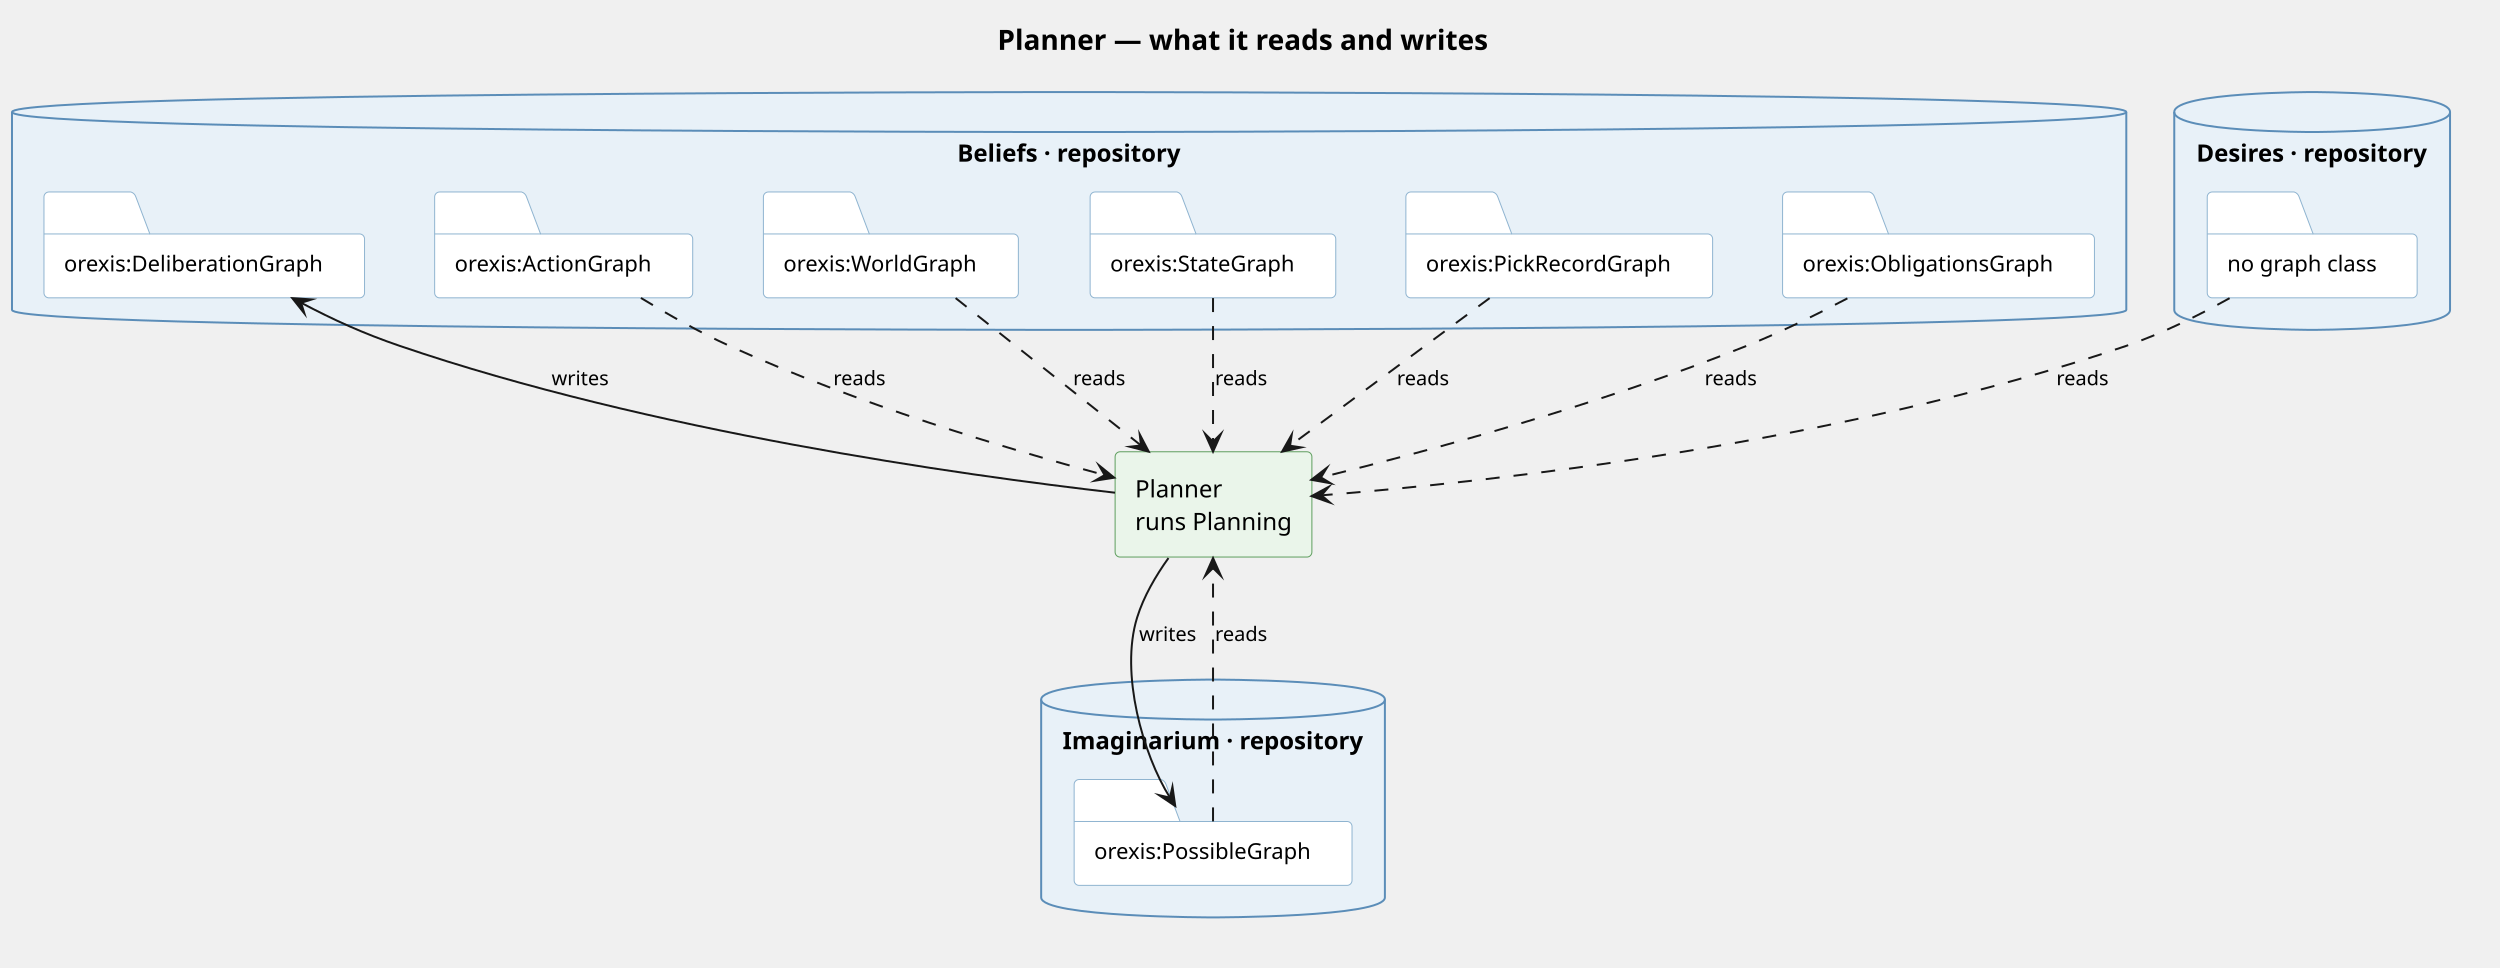
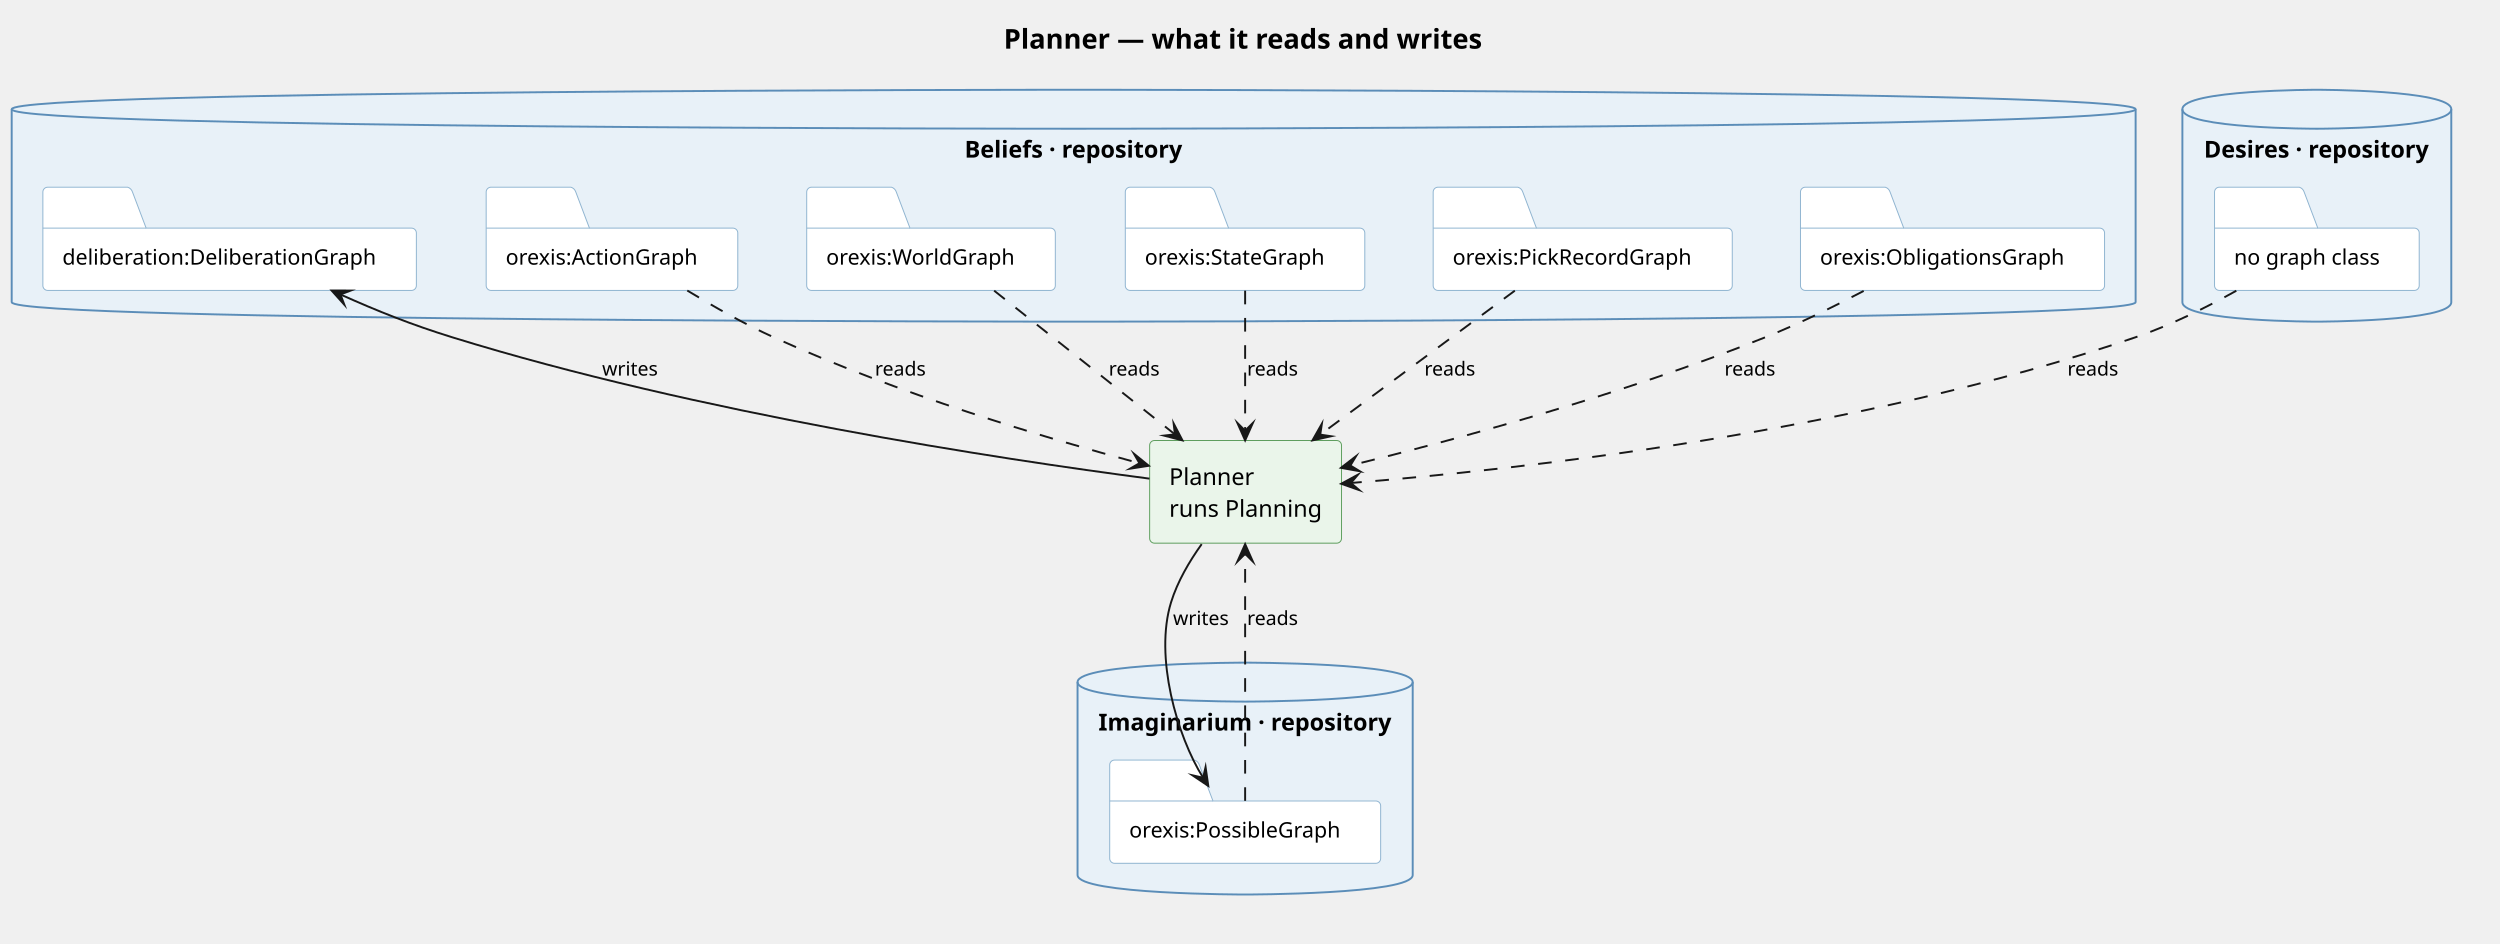
- <svg xmlns="http://www.w3.org/2000/svg" version="1.1" data-diagram-type="DESCRIPTION" style="width:1251px;height:484px;background:#FFFFFF;" width="1251px" height="484px" viewBox="0 0 1251 484" zoomAndPan="magnify" preserveAspectRatio="none" contentStyleType="text/css">
+ <svg xmlns="http://www.w3.org/2000/svg" version="1.1" data-diagram-type="DESCRIPTION" style="width:1283px;height:484px;background:#FFFFFF;" width="1283px" height="484px" viewBox="0 0 1283 484" zoomAndPan="magnify" preserveAspectRatio="none" contentStyleType="text/css">
  <defs />
  <g font-family="sans-serif" lengthAdjust="spacing">
    <g class="title" data-source-line="1">
-       <text x="499.108" y="24.966" fill="#000" font-size="14" textLength="245.783" font-weight="700">Planner — what it reads and writes</text>
+       <text x="515.108" y="24.966" fill="#000" font-size="14" textLength="245.783" font-weight="700">Planner — what it reads and writes</text>
    </g>
    <g class="cluster" data-qualified-name="BEL" id="ent0001" data-source-line="23">
-       <path d="M6,56.068 C6,46.068 535,46.068 535,46.068 C535,46.068 1064,46.068 1064,56.068 L1064,155.068 C1064,165.068 535,165.068 535,165.068 C535,165.068 6,165.068 6,155.068 L6,56.068" style="stroke:#5B8DB8;stroke-width:1;" fill="#E8F1F8" />
-       <path d="M6,56.068 C6,66.068 535,66.068 535,66.068 C535,66.068 1064,66.068 1064,56.068" style="stroke:#5B8DB8;stroke-width:1;" fill="none" />
-       <text x="479.032" y="80.896" fill="#000" font-size="12" textLength="111.937" font-weight="700">Beliefs · repository</text>
+       <path d="M6,56.068 C6,46.068 551,46.068 551,46.068 C551,46.068 1096,46.068 1096,56.068 L1096,155.068 C1096,165.068 551,165.068 551,165.068 C551,165.068 6,165.068 6,155.068 L6,56.068" style="stroke:#5B8DB8;stroke-width:1;" fill="#E8F1F8" />
+       <path d="M6,56.068 C6,66.068 551,66.068 551,66.068 C551,66.068 1096,66.068 1096,56.068" style="stroke:#5B8DB8;stroke-width:1;" fill="none" />
+       <text x="495.032" y="80.896" fill="#000" font-size="12" textLength="111.937" font-weight="700">Beliefs · repository</text>
    </g>
    <g class="cluster" data-qualified-name="DES" id="ent0008" data-source-line="32">
-       <path d="M1088,56.068 C1088,46.068 1157,46.068 1157,46.068 C1157,46.068 1226,46.068 1226,56.068 L1226,155.068 C1226,165.068 1157,165.068 1157,165.068 C1157,165.068 1088,165.068 1088,155.068 L1088,56.068" style="stroke:#5B8DB8;stroke-width:1;" fill="#E8F1F8" />
-       <path d="M1088,56.068 C1088,66.068 1157,66.068 1157,66.068 C1157,66.068 1226,66.068 1226,56.068" style="stroke:#5B8DB8;stroke-width:1;" fill="none" />
-       <text x="1099.07" y="80.896" fill="#000" font-size="12" textLength="115.861" font-weight="700">Desires · repository</text>
+       <path d="M1120,56.068 C1120,46.068 1189,46.068 1189,46.068 C1189,46.068 1258,46.068 1258,56.068 L1258,155.068 C1258,165.068 1189,165.068 1189,165.068 C1189,165.068 1120,165.068 1120,155.068 L1120,56.068" style="stroke:#5B8DB8;stroke-width:1;" fill="#E8F1F8" />
+       <path d="M1120,56.068 C1120,66.068 1189,66.068 1189,66.068 C1189,66.068 1258,66.068 1258,56.068" style="stroke:#5B8DB8;stroke-width:1;" fill="none" />
+       <text x="1131.07" y="80.896" fill="#000" font-size="12" textLength="115.861" font-weight="700">Desires · repository</text>
    </g>
    <g class="cluster" data-qualified-name="IMG" id="ent0010" data-source-line="36">
-       <path d="M521,350.068 C521,340.068 607,340.068 607,340.068 C607,340.068 693,340.068 693,350.068 L693,449.068 C693,459.068 607,459.068 607,459.068 C607,459.068 521,459.068 521,449.068 L521,350.068" style="stroke:#5B8DB8;stroke-width:1;" fill="#E8F1F8" />
-       <path d="M521,350.068 C521,360.068 607,360.068 607,360.068 C607,360.068 693,360.068 693,350.068" style="stroke:#5B8DB8;stroke-width:1;" fill="none" />
-       <text x="531.687" y="374.896" fill="#000" font-size="12" textLength="150.625" font-weight="700">Imaginarium · repository</text>
+       <path d="M553,350.068 C553,340.068 639,340.068 639,340.068 C639,340.068 725,340.068 725,350.068 L725,449.068 C725,459.068 639,459.068 639,459.068 C639,459.068 553,459.068 553,449.068 L553,350.068" style="stroke:#5B8DB8;stroke-width:1;" fill="#E8F1F8" />
+       <path d="M553,350.068 C553,360.068 639,360.068 639,360.068 C639,360.068 725,360.068 725,350.068" style="stroke:#5B8DB8;stroke-width:1;" fill="none" />
+       <text x="563.687" y="374.896" fill="#000" font-size="12" textLength="150.625" font-weight="700">Imaginarium · repository</text>
    </g>
    <g class="entity" data-qualified-name="BEL.A" id="ent0002" data-source-line="24">
-       <path d="M220,96.068 L261,96.068 A3.75,3.75 0 0 1 263.5,98.568 L270.5,117.068 L344.131,117.068 A2.5,2.5 0 0 1 346.631,119.568 L346.631,146.55 A2.5,2.5 0 0 1 344.131,149.05 L220,149.05 A2.5,2.5 0 0 1 217.5,146.55 L217.5,98.568 A2.5,2.5 0 0 1 220,96.068" style="stroke:#8FB4D0;stroke-width:0.5;" fill="#FFF" />
-       <line x1="217.5" y1="117.068" x2="270.5" y2="117.068" style="stroke:#8FB4D0;stroke-width:0.5;" />
-       <text x="227.5" y="135.827" fill="#000" font-size="11" textLength="99.131">orexis:ActionGraph</text>
+       <path d="M252,96.068 L293,96.068 A3.75,3.75 0 0 1 295.5,98.568 L302.5,117.068 L376.131,117.068 A2.5,2.5 0 0 1 378.631,119.568 L378.631,146.55 A2.5,2.5 0 0 1 376.131,149.05 L252,149.05 A2.5,2.5 0 0 1 249.5,146.55 L249.5,98.568 A2.5,2.5 0 0 1 252,96.068" style="stroke:#8FB4D0;stroke-width:0.5;" fill="#FFF" />
+       <line x1="249.5" y1="117.068" x2="302.5" y2="117.068" style="stroke:#8FB4D0;stroke-width:0.5;" />
+       <text x="259.5" y="135.827" fill="#000" font-size="11" textLength="99.131">orexis:ActionGraph</text>
    </g>
    <g class="entity" data-qualified-name="BEL.W" id="ent0003" data-source-line="25">
-       <path d="M384.5,96.068 L425.5,96.068 A3.75,3.75 0 0 1 428,98.568 L435,117.068 L507.091,117.068 A2.5,2.5 0 0 1 509.591,119.568 L509.591,146.55 A2.5,2.5 0 0 1 507.091,149.05 L384.5,149.05 A2.5,2.5 0 0 1 382,146.55 L382,98.568 A2.5,2.5 0 0 1 384.5,96.068" style="stroke:#8FB4D0;stroke-width:0.5;" fill="#FFF" />
-       <line x1="382" y1="117.068" x2="435" y2="117.068" style="stroke:#8FB4D0;stroke-width:0.5;" />
-       <text x="392" y="135.827" fill="#000" font-size="11" textLength="97.591">orexis:WorldGraph</text>
+       <path d="M416.5,96.068 L457.5,96.068 A3.75,3.75 0 0 1 460,98.568 L467,117.068 L539.091,117.068 A2.5,2.5 0 0 1 541.591,119.568 L541.591,146.55 A2.5,2.5 0 0 1 539.091,149.05 L416.5,149.05 A2.5,2.5 0 0 1 414,146.55 L414,98.568 A2.5,2.5 0 0 1 416.5,96.068" style="stroke:#8FB4D0;stroke-width:0.5;" fill="#FFF" />
+       <line x1="414" y1="117.068" x2="467" y2="117.068" style="stroke:#8FB4D0;stroke-width:0.5;" />
+       <text x="424" y="135.827" fill="#000" font-size="11" textLength="97.591">orexis:WorldGraph</text>
    </g>
    <g class="entity" data-qualified-name="BEL.S" id="ent0004" data-source-line="26">
-       <path d="M548,96.068 L589,96.068 A3.75,3.75 0 0 1 591.5,98.568 L598.5,117.068 L665.916,117.068 A2.5,2.5 0 0 1 668.416,119.568 L668.416,146.55 A2.5,2.5 0 0 1 665.916,149.05 L548,149.05 A2.5,2.5 0 0 1 545.5,146.55 L545.5,98.568 A2.5,2.5 0 0 1 548,96.068" style="stroke:#8FB4D0;stroke-width:0.5;" fill="#FFF" />
-       <line x1="545.5" y1="117.068" x2="598.5" y2="117.068" style="stroke:#8FB4D0;stroke-width:0.5;" />
-       <text x="555.5" y="135.827" fill="#000" font-size="11" textLength="92.916">orexis:StateGraph</text>
+       <path d="M580,96.068 L621,96.068 A3.75,3.75 0 0 1 623.5,98.568 L630.5,117.068 L697.916,117.068 A2.5,2.5 0 0 1 700.416,119.568 L700.416,146.55 A2.5,2.5 0 0 1 697.916,149.05 L580,149.05 A2.5,2.5 0 0 1 577.5,146.55 L577.5,98.568 A2.5,2.5 0 0 1 580,96.068" style="stroke:#8FB4D0;stroke-width:0.5;" fill="#FFF" />
+       <line x1="577.5" y1="117.068" x2="630.5" y2="117.068" style="stroke:#8FB4D0;stroke-width:0.5;" />
+       <text x="587.5" y="135.827" fill="#000" font-size="11" textLength="92.916">orexis:StateGraph</text>
    </g>
    <g class="entity" data-qualified-name="BEL.P" id="ent0005" data-source-line="27">
-       <path d="M706,96.068 L747,96.068 A3.75,3.75 0 0 1 749.5,98.568 L756.5,117.068 L854.496,117.068 A2.5,2.5 0 0 1 856.996,119.568 L856.996,146.55 A2.5,2.5 0 0 1 854.496,149.05 L706,149.05 A2.5,2.5 0 0 1 703.5,146.55 L703.5,98.568 A2.5,2.5 0 0 1 706,96.068" style="stroke:#8FB4D0;stroke-width:0.5;" fill="#FFF" />
-       <line x1="703.5" y1="117.068" x2="756.5" y2="117.068" style="stroke:#8FB4D0;stroke-width:0.5;" />
-       <text x="713.5" y="135.827" fill="#000" font-size="11" textLength="123.496">orexis:PickRecordGraph</text>
+       <path d="M738,96.068 L779,96.068 A3.75,3.75 0 0 1 781.5,98.568 L788.5,117.068 L886.496,117.068 A2.5,2.5 0 0 1 888.996,119.568 L888.996,146.55 A2.5,2.5 0 0 1 886.496,149.05 L738,149.05 A2.5,2.5 0 0 1 735.5,146.55 L735.5,98.568 A2.5,2.5 0 0 1 738,96.068" style="stroke:#8FB4D0;stroke-width:0.5;" fill="#FFF" />
+       <line x1="735.5" y1="117.068" x2="788.5" y2="117.068" style="stroke:#8FB4D0;stroke-width:0.5;" />
+       <text x="745.5" y="135.827" fill="#000" font-size="11" textLength="123.496">orexis:PickRecordGraph</text>
    </g>
    <g class="entity" data-qualified-name="BEL.O" id="ent0006" data-source-line="28">
-       <path d="M894.5,96.068 L935.5,96.068 A3.75,3.75 0 0 1 938,98.568 L945,117.068 L1045.559,117.068 A2.5,2.5 0 0 1 1048.059,119.568 L1048.059,146.55 A2.5,2.5 0 0 1 1045.559,149.05 L894.5,149.05 A2.5,2.5 0 0 1 892,146.55 L892,98.568 A2.5,2.5 0 0 1 894.5,96.068" style="stroke:#8FB4D0;stroke-width:0.5;" fill="#FFF" />
-       <line x1="892" y1="117.068" x2="945" y2="117.068" style="stroke:#8FB4D0;stroke-width:0.5;" />
-       <text x="902" y="135.827" fill="#000" font-size="11" textLength="126.059">orexis:ObligationsGraph</text>
+       <path d="M926.5,96.068 L967.5,96.068 A3.75,3.75 0 0 1 970,98.568 L977,117.068 L1077.559,117.068 A2.5,2.5 0 0 1 1080.059,119.568 L1080.059,146.55 A2.5,2.5 0 0 1 1077.559,149.05 L926.5,149.05 A2.5,2.5 0 0 1 924,146.55 L924,98.568 A2.5,2.5 0 0 1 926.5,96.068" style="stroke:#8FB4D0;stroke-width:0.5;" fill="#FFF" />
+       <line x1="924" y1="117.068" x2="977" y2="117.068" style="stroke:#8FB4D0;stroke-width:0.5;" />
+       <text x="934" y="135.827" fill="#000" font-size="11" textLength="126.059">orexis:ObligationsGraph</text>
    </g>
    <g class="entity" data-qualified-name="BEL.D" id="ent0007" data-source-line="29">
-       <path d="M24.5,96.068 L65.5,96.068 A3.75,3.75 0 0 1 68,98.568 L75,117.068 L179.915,117.068 A2.5,2.5 0 0 1 182.415,119.568 L182.415,146.55 A2.5,2.5 0 0 1 179.915,149.05 L24.5,149.05 A2.5,2.5 0 0 1 22,146.55 L22,98.568 A2.5,2.5 0 0 1 24.5,96.068" style="stroke:#8FB4D0;stroke-width:0.5;" fill="#FFF" />
+       <path d="M24.5,96.068 L65.5,96.068 A3.75,3.75 0 0 1 68,98.568 L75,117.068 L211.177,117.068 A2.5,2.5 0 0 1 213.677,119.568 L213.677,146.55 A2.5,2.5 0 0 1 211.177,149.05 L24.5,149.05 A2.5,2.5 0 0 1 22,146.55 L22,98.568 A2.5,2.5 0 0 1 24.5,96.068" style="stroke:#8FB4D0;stroke-width:0.5;" fill="#FFF" />
      <line x1="22" y1="117.068" x2="75" y2="117.068" style="stroke:#8FB4D0;stroke-width:0.5;" />
-       <text x="32" y="135.827" fill="#000" font-size="11" textLength="130.415">orexis:DeliberationGraph</text>
+       <text x="32" y="135.827" fill="#000" font-size="11" textLength="161.677">deliberation:DeliberationGraph</text>
    </g>
    <g class="entity" data-qualified-name="DES.X" id="ent0009" data-source-line="33">
-       <path d="M1107,96.068 L1148,96.068 A3.75,3.75 0 0 1 1150.5,98.568 L1157.5,117.068 L1207.041,117.068 A2.5,2.5 0 0 1 1209.541,119.568 L1209.541,146.55 A2.5,2.5 0 0 1 1207.041,149.05 L1107,149.05 A2.5,2.5 0 0 1 1104.5,146.55 L1104.5,98.568 A2.5,2.5 0 0 1 1107,96.068" style="stroke:#8FB4D0;stroke-width:0.5;" fill="#FFF" />
-       <line x1="1104.5" y1="117.068" x2="1157.5" y2="117.068" style="stroke:#8FB4D0;stroke-width:0.5;" />
-       <text x="1114.5" y="135.827" fill="#000" font-size="11" textLength="75.041">no graph class</text>
+       <path d="M1139,96.068 L1180,96.068 A3.75,3.75 0 0 1 1182.5,98.568 L1189.5,117.068 L1239.041,117.068 A2.5,2.5 0 0 1 1241.541,119.568 L1241.541,146.55 A2.5,2.5 0 0 1 1239.041,149.05 L1139,149.05 A2.5,2.5 0 0 1 1136.5,146.55 L1136.5,98.568 A2.5,2.5 0 0 1 1139,96.068" style="stroke:#8FB4D0;stroke-width:0.5;" fill="#FFF" />
+       <line x1="1136.5" y1="117.068" x2="1189.5" y2="117.068" style="stroke:#8FB4D0;stroke-width:0.5;" />
+       <text x="1146.5" y="135.827" fill="#000" font-size="11" textLength="75.041">no graph class</text>
    </g>
    <g class="entity" data-qualified-name="IMG.V" id="ent0011" data-source-line="37">
-       <path d="M540,390.068 L581,390.068 A3.75,3.75 0 0 1 583.5,392.568 L590.5,411.068 L674.053,411.068 A2.5,2.5 0 0 1 676.553,413.568 L676.553,440.55 A2.5,2.5 0 0 1 674.053,443.05 L540,443.05 A2.5,2.5 0 0 1 537.5,440.55 L537.5,392.568 A2.5,2.5 0 0 1 540,390.068" style="stroke:#8FB4D0;stroke-width:0.5;" fill="#FFF" />
-       <line x1="537.5" y1="411.068" x2="590.5" y2="411.068" style="stroke:#8FB4D0;stroke-width:0.5;" />
-       <text x="547.5" y="429.827" fill="#000" font-size="11" textLength="109.053">orexis:PossibleGraph</text>
+       <path d="M572,390.068 L613,390.068 A3.75,3.75 0 0 1 615.5,392.568 L622.5,411.068 L706.053,411.068 A2.5,2.5 0 0 1 708.553,413.568 L708.553,440.55 A2.5,2.5 0 0 1 706.053,443.05 L572,443.05 A2.5,2.5 0 0 1 569.5,440.55 L569.5,392.568 A2.5,2.5 0 0 1 572,390.068" style="stroke:#8FB4D0;stroke-width:0.5;" fill="#FFF" />
+       <line x1="569.5" y1="411.068" x2="622.5" y2="411.068" style="stroke:#8FB4D0;stroke-width:0.5;" />
+       <text x="579.5" y="429.827" fill="#000" font-size="11" textLength="109.053">orexis:PossibleGraph</text>
    </g>
    <g class="entity" data-qualified-name="PL" id="ent0012" data-source-line="40">
-       <rect x="558" y="226.068" width="98.469" height="52.688" fill="#EAF5EA" style="stroke:#5E9E5E;stroke-width:0.5;" rx="2.5" ry="2.5" />
-       <text x="568" y="248.896" fill="#000" font-size="12" textLength="43.644">Planner</text>
-       <text x="568" y="265.24" fill="#000" font-size="12" textLength="78.469">runs Planning</text>
+       <rect x="590" y="226.068" width="98.469" height="52.688" fill="#EAF5EA" style="stroke:#5E9E5E;stroke-width:0.5;" rx="2.5" ry="2.5" />
+       <text x="600" y="248.896" fill="#000" font-size="12" textLength="43.644">Planner</text>
+       <text x="600" y="265.24" fill="#000" font-size="12" textLength="78.469">runs Planning</text>
    </g>
    <g class="link" data-entity-1="ent0002" data-entity-2="ent0012" id="lnk13" data-source-line="43" data-link-type="dependency">
-       <path d="M320.71,149.098 C334.35,157.428 350.03,166.278 365,173.068 C429.36,202.248 502.972,224.316 552.752,237.736" style="stroke:#181818;stroke-width:1;stroke-dasharray:7,7;" fill="none" id="A-to-PL" />
-       <polygon points="557.58,239.038,549.931,232.833,552.752,237.736,547.849,240.557,557.58,239.038" fill="#181818" style="stroke:#181818;stroke-width:1;stroke-linejoin:miter;stroke-miterlimit:10;" />
-       <text x="417" y="192.758" fill="#000" font-size="10" textLength="26.32">reads</text>
+       <path d="M352.71,149.098 C366.35,157.428 382.03,166.278 397,173.068 C461.36,202.248 534.972,224.316 584.752,237.736" style="stroke:#181818;stroke-width:1;stroke-dasharray:7,7;" fill="none" id="A-to-PL" />
+       <polygon points="589.58,239.038,581.931,232.833,584.752,237.736,579.849,240.557,589.58,239.038" fill="#181818" style="stroke:#181818;stroke-width:1;stroke-linejoin:miter;stroke-miterlimit:10;" />
+       <text x="449" y="192.758" fill="#000" font-size="10" textLength="26.32">reads</text>
    </g>
    <g class="link" data-entity-1="ent0003" data-entity-2="ent0012" id="lnk14" data-source-line="44" data-link-type="dependency">
-       <path d="M478.19,149.168 C506.27,171.488 542.886,200.596 570.946,222.906" style="stroke:#181818;stroke-width:1;stroke-dasharray:7,7;" fill="none" id="W-to-PL" />
-       <polygon points="574.86,226.018,570.305,217.286,570.946,222.906,565.326,223.548,574.86,226.018" fill="#181818" style="stroke:#181818;stroke-width:1;stroke-linejoin:miter;stroke-miterlimit:10;" />
-       <text x="537" y="192.758" fill="#000" font-size="10" textLength="26.32">reads</text>
+       <path d="M510.19,149.168 C538.27,171.488 574.886,200.596 602.946,222.906" style="stroke:#181818;stroke-width:1;stroke-dasharray:7,7;" fill="none" id="W-to-PL" />
+       <polygon points="606.86,226.018,602.305,217.286,602.946,222.906,597.326,223.548,606.86,226.018" fill="#181818" style="stroke:#181818;stroke-width:1;stroke-linejoin:miter;stroke-miterlimit:10;" />
+       <text x="569" y="192.758" fill="#000" font-size="10" textLength="26.32">reads</text>
    </g>
    <g class="link" data-entity-1="ent0004" data-entity-2="ent0012" id="lnk15" data-source-line="45" data-link-type="dependency">
-       <path d="M607,149.168 C607,171.488 607,198.708 607,221.018" style="stroke:#181818;stroke-width:1;stroke-dasharray:7,7;" fill="none" id="S-to-PL" />
-       <polygon points="607,226.018,611,217.018,607,221.018,603,217.018,607,226.018" fill="#181818" style="stroke:#181818;stroke-width:1;stroke-linejoin:miter;stroke-miterlimit:10;" />
-       <text x="608" y="192.758" fill="#000" font-size="10" textLength="26.32">reads</text>
+       <path d="M639,149.168 C639,171.488 639,198.708 639,221.018" style="stroke:#181818;stroke-width:1;stroke-dasharray:7,7;" fill="none" id="S-to-PL" />
+       <polygon points="639,226.018,643,217.018,639,221.018,635,217.018,639,226.018" fill="#181818" style="stroke:#181818;stroke-width:1;stroke-linejoin:miter;stroke-miterlimit:10;" />
+       <text x="640" y="192.758" fill="#000" font-size="10" textLength="26.32">reads</text>
    </g>
    <g class="link" data-entity-1="ent0005" data-entity-2="ent0012" id="lnk16" data-source-line="46" data-link-type="dependency">
-       <path d="M745.41,149.168 C715.23,171.488 675.71,200.734 645.55,223.044" style="stroke:#181818;stroke-width:1;stroke-dasharray:7,7;" fill="none" id="P-to-PL" />
-       <polygon points="641.53,226.018,651.144,223.881,645.55,223.044,646.387,217.45,641.53,226.018" fill="#181818" style="stroke:#181818;stroke-width:1;stroke-linejoin:miter;stroke-miterlimit:10;" />
-       <text x="699" y="192.758" fill="#000" font-size="10" textLength="26.32">reads</text>
+       <path d="M777.41,149.168 C747.23,171.488 707.71,200.734 677.55,223.044" style="stroke:#181818;stroke-width:1;stroke-dasharray:7,7;" fill="none" id="P-to-PL" />
+       <polygon points="673.53,226.018,683.144,223.881,677.55,223.044,678.387,217.45,673.53,226.018" fill="#181818" style="stroke:#181818;stroke-width:1;stroke-linejoin:miter;stroke-miterlimit:10;" />
+       <text x="731" y="192.758" fill="#000" font-size="10" textLength="26.32">reads</text>
    </g>
    <g class="link" data-entity-1="ent0006" data-entity-2="ent0012" id="lnk17" data-source-line="47" data-link-type="dependency">
-       <path d="M924.44,149.308 C908.76,157.558 890.88,166.308 874,173.068 C800,202.718 715.326,225.565 661.026,238.905" style="stroke:#181818;stroke-width:1;stroke-dasharray:7,7;" fill="none" id="O-to-PL" />
-       <polygon points="656.17,240.098,665.864,241.835,661.026,238.905,663.956,234.066,656.17,240.098" fill="#181818" style="stroke:#181818;stroke-width:1;stroke-linejoin:miter;stroke-miterlimit:10;" />
-       <text x="853" y="192.758" fill="#000" font-size="10" textLength="26.32">reads</text>
+       <path d="M956.44,149.308 C940.76,157.558 922.88,166.308 906,173.068 C832,202.718 747.326,225.565 693.026,238.905" style="stroke:#181818;stroke-width:1;stroke-dasharray:7,7;" fill="none" id="O-to-PL" />
+       <polygon points="688.17,240.098,697.864,241.835,693.026,238.905,695.956,234.066,688.17,240.098" fill="#181818" style="stroke:#181818;stroke-width:1;stroke-linejoin:miter;stroke-miterlimit:10;" />
+       <text x="885" y="192.758" fill="#000" font-size="10" textLength="26.32">reads</text>
    </g>
    <g class="link" data-entity-1="ent0009" data-entity-2="ent0012" id="lnk18" data-source-line="48" data-link-type="dependency">
-       <path d="M1115.69,149.198 C1100,157.948 1081.65,167.028 1064,173.068 C920.8,222.058 746.444,241.028 661.274,247.868" style="stroke:#181818;stroke-width:1;stroke-dasharray:7,7;" fill="none" id="X-to-PL" />
-       <polygon points="656.29,248.268,665.581,251.535,661.274,247.868,664.941,243.56,656.29,248.268" fill="#181818" style="stroke:#181818;stroke-width:1;stroke-linejoin:miter;stroke-miterlimit:10;" />
-       <text x="1029" y="192.758" fill="#000" font-size="10" textLength="26.32">reads</text>
+       <path d="M1147.69,149.198 C1132,157.948 1113.65,167.028 1096,173.068 C952.8,222.058 778.444,241.028 693.274,247.868" style="stroke:#181818;stroke-width:1;stroke-dasharray:7,7;" fill="none" id="X-to-PL" />
+       <polygon points="688.29,248.268,697.581,251.535,693.274,247.868,696.941,243.56,688.29,248.268" fill="#181818" style="stroke:#181818;stroke-width:1;stroke-linejoin:miter;stroke-miterlimit:10;" />
+       <text x="1061" y="192.758" fill="#000" font-size="10" textLength="26.32">reads</text>
    </g>
    <g class="link" data-entity-1="ent0011" data-entity-2="ent0012" id="lnk19" data-source-line="49" data-link-type="dependency">
-       <path d="M607,411.018 C607,380.738 607,314.568 607,284.238" style="stroke:#181818;stroke-width:1;stroke-dasharray:7,7;" fill="none" id="V-to-PL" />
-       <polygon points="607,279.238,603,288.238,607,284.238,611,288.238,607,279.238" fill="#181818" style="stroke:#181818;stroke-width:1;stroke-linejoin:miter;stroke-miterlimit:10;" />
-       <text x="608" y="320.758" fill="#000" font-size="10" textLength="26.32">reads</text>
+       <path d="M639,411.018 C639,380.738 639,314.568 639,284.238" style="stroke:#181818;stroke-width:1;stroke-dasharray:7,7;" fill="none" id="V-to-PL" />
+       <polygon points="639,279.238,635,288.238,639,284.238,643,288.238,639,279.238" fill="#181818" style="stroke:#181818;stroke-width:1;stroke-linejoin:miter;stroke-miterlimit:10;" />
+       <text x="640" y="320.758" fill="#000" font-size="10" textLength="26.32">reads</text>
    </g>
    <g class="link" data-entity-1="ent0012" data-entity-2="ent0011" id="lnk20" data-source-line="50" data-link-type="dependency">
-       <path d="M584.71,279.238 C578.36,288.098 572.28,298.468 569,309.068 C560.35,337.008 571.981,377.685 585.441,399.125" style="stroke:#181818;stroke-width:1;" fill="none" id="PL-to-V" />
-       <polygon points="588.1,403.36,586.702,393.611,585.441,399.125,579.927,397.865,588.1,403.36" fill="#181818" style="stroke:#181818;stroke-width:1;stroke-linejoin:miter;stroke-miterlimit:10;" />
-       <text x="570" y="320.758" fill="#000" font-size="10" textLength="28.61">writes</text>
+       <path d="M616.71,279.238 C610.36,288.098 604.28,298.468 601,309.068 C592.35,337.008 603.981,377.685 617.441,399.125" style="stroke:#181818;stroke-width:1;" fill="none" id="PL-to-V" />
+       <polygon points="620.1,403.36,618.702,393.611,617.441,399.125,611.927,397.865,620.1,403.36" fill="#181818" style="stroke:#181818;stroke-width:1;stroke-linejoin:miter;stroke-miterlimit:10;" />
+       <text x="602" y="320.758" fill="#000" font-size="10" textLength="28.61">writes</text>
    </g>
    <g class="link" data-entity-1="ent0012" data-entity-2="ent0007" id="lnk21" data-source-line="51" data-link-type="dependency">
-       <path d="M557.94,246.548 C480.32,237.638 325.13,215.808 200,173.068 C181.78,166.848 167.106,160.154 150.666,151.514" style="stroke:#181818;stroke-width:1;" fill="none" id="PL-to-D" />
-       <polygon points="146.24,149.188,152.346,156.916,150.666,151.514,156.068,149.834,146.24,149.188" fill="#181818" style="stroke:#181818;stroke-width:1;stroke-linejoin:miter;stroke-miterlimit:10;" />
-       <text x="276" y="192.758" fill="#000" font-size="10" textLength="28.61">writes</text>
+       <path d="M589.91,245.638 C512.57,235.508 358.15,212.098 232,173.068 C211.28,166.658 193.822,159.695 174.722,151.125" style="stroke:#181818;stroke-width:1;" fill="none" id="PL-to-D" />
+       <polygon points="170.16,149.078,176.734,156.412,174.722,151.125,180.009,149.113,170.16,149.078" fill="#181818" style="stroke:#181818;stroke-width:1;stroke-linejoin:miter;stroke-miterlimit:10;" />
+       <text x="309" y="192.758" fill="#000" font-size="10" textLength="28.61">writes</text>
    </g>
  </g>
</svg>
